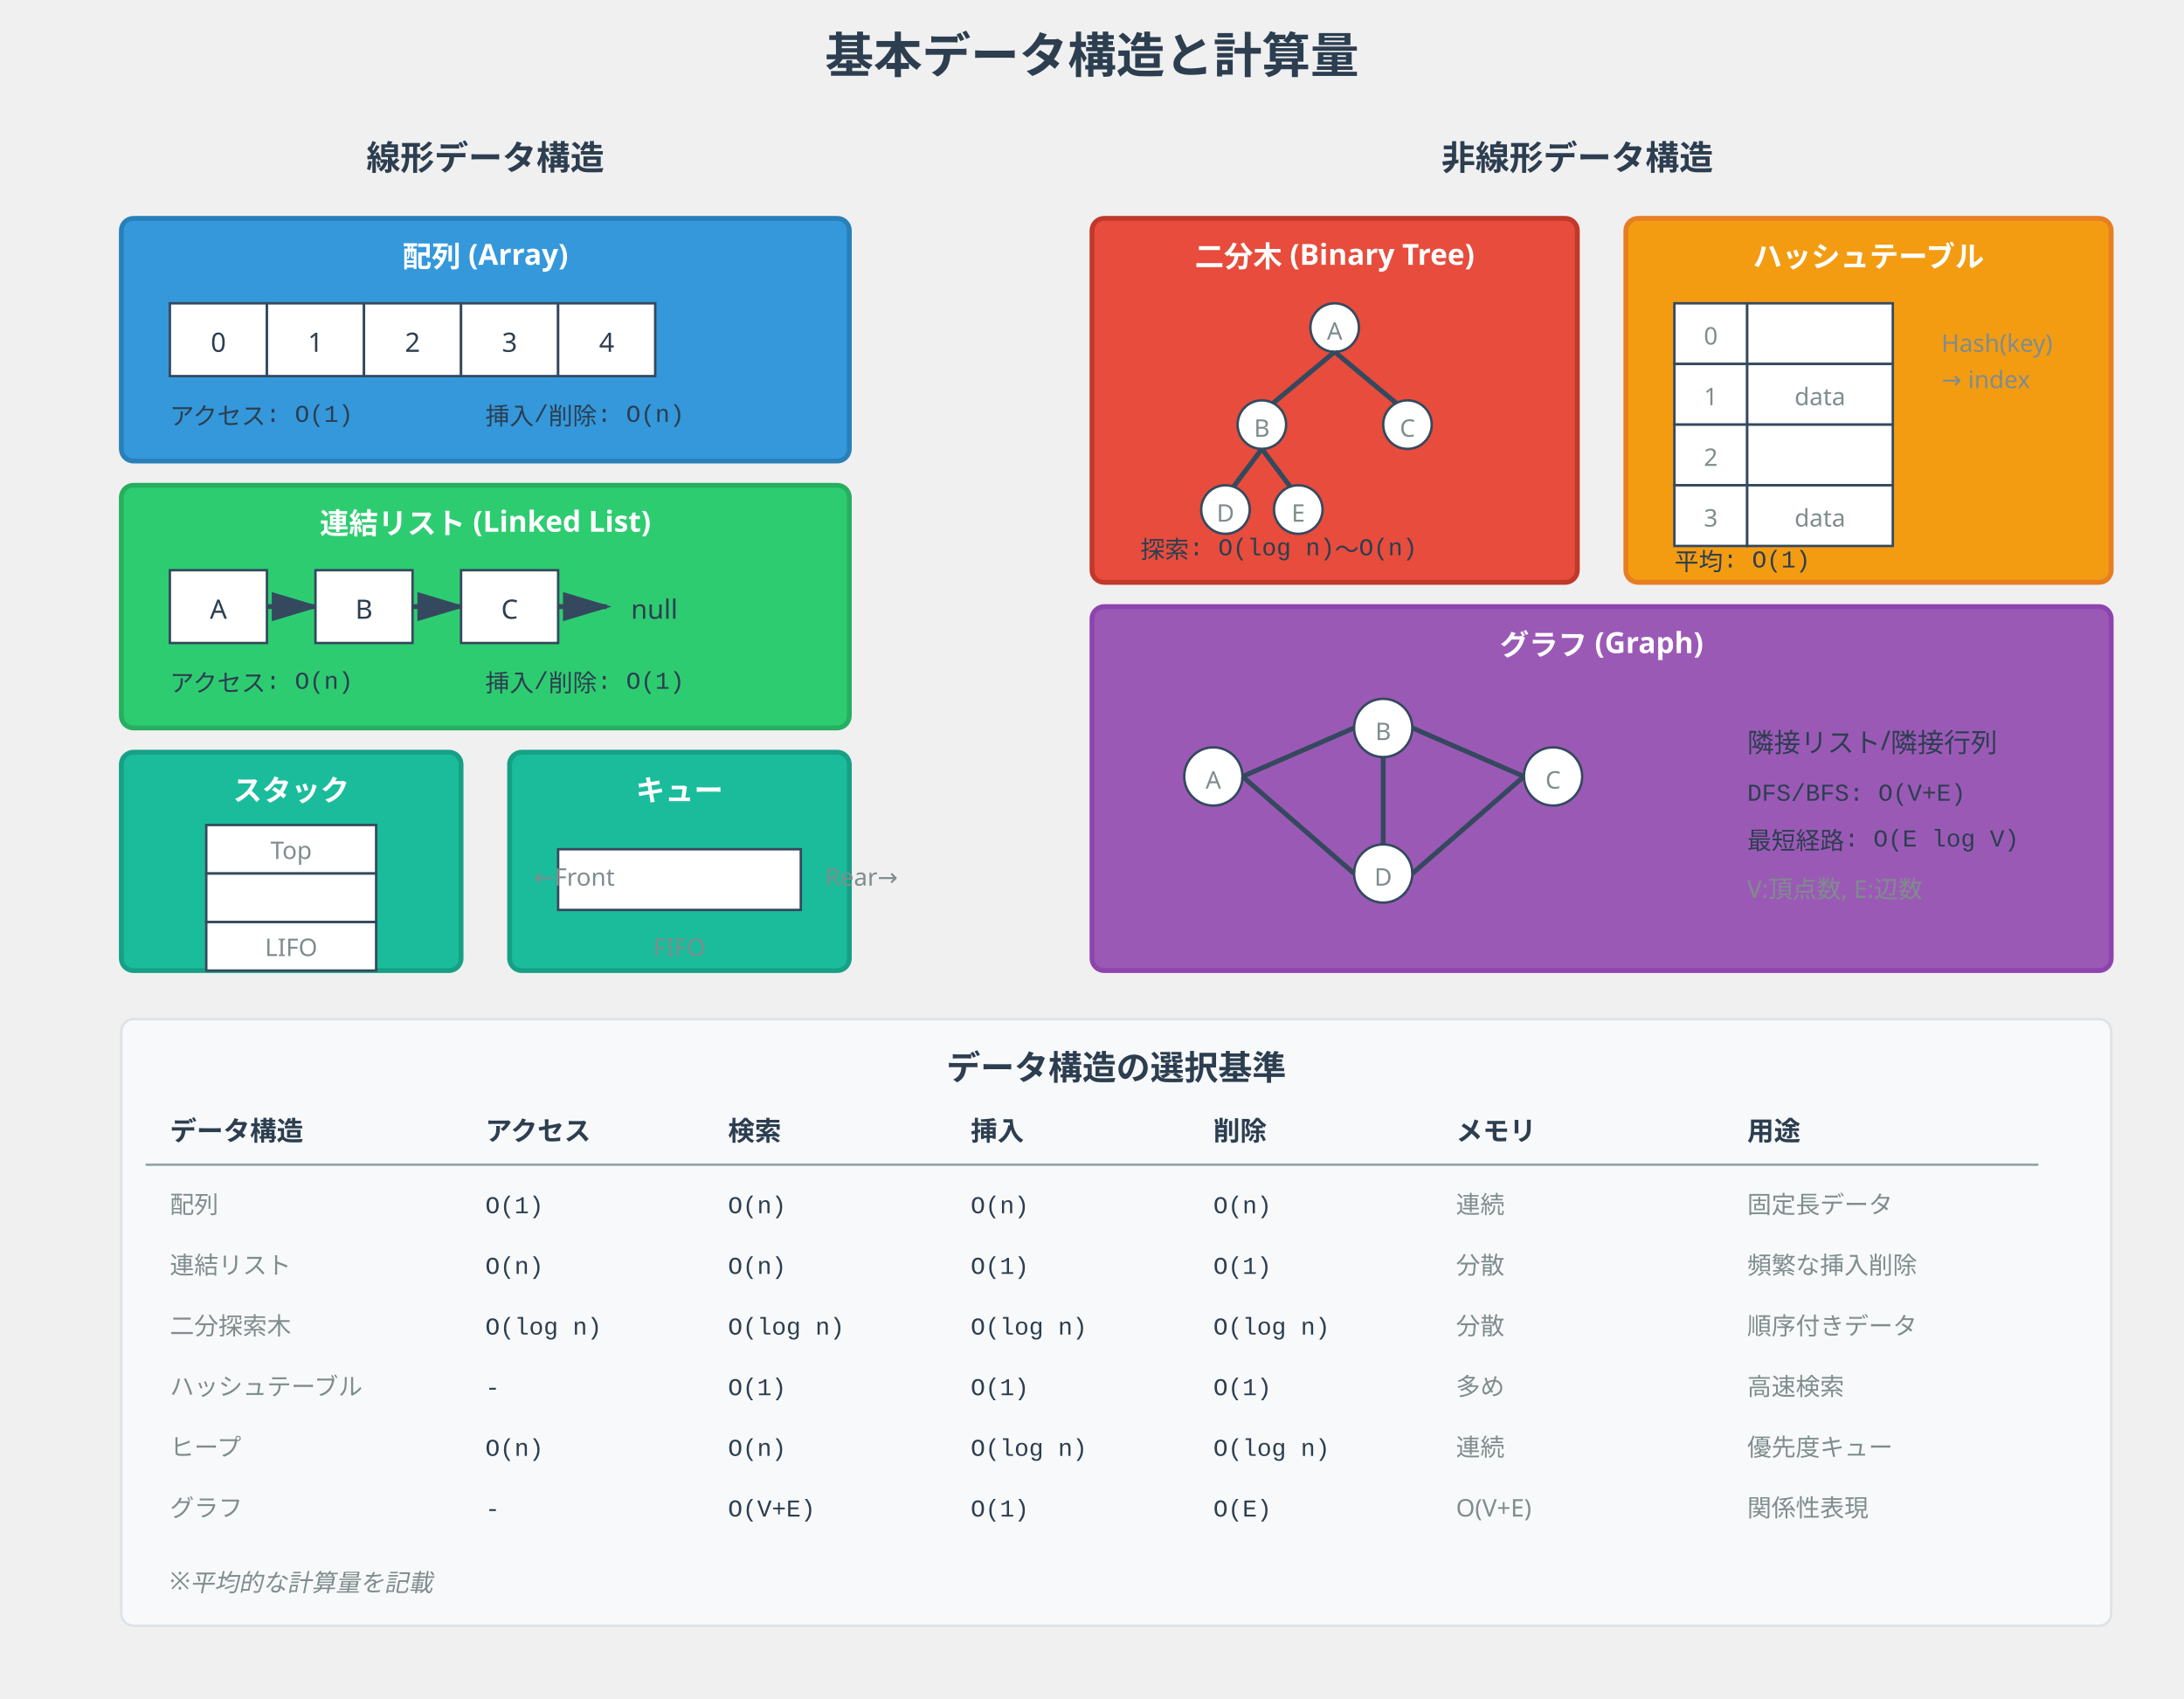
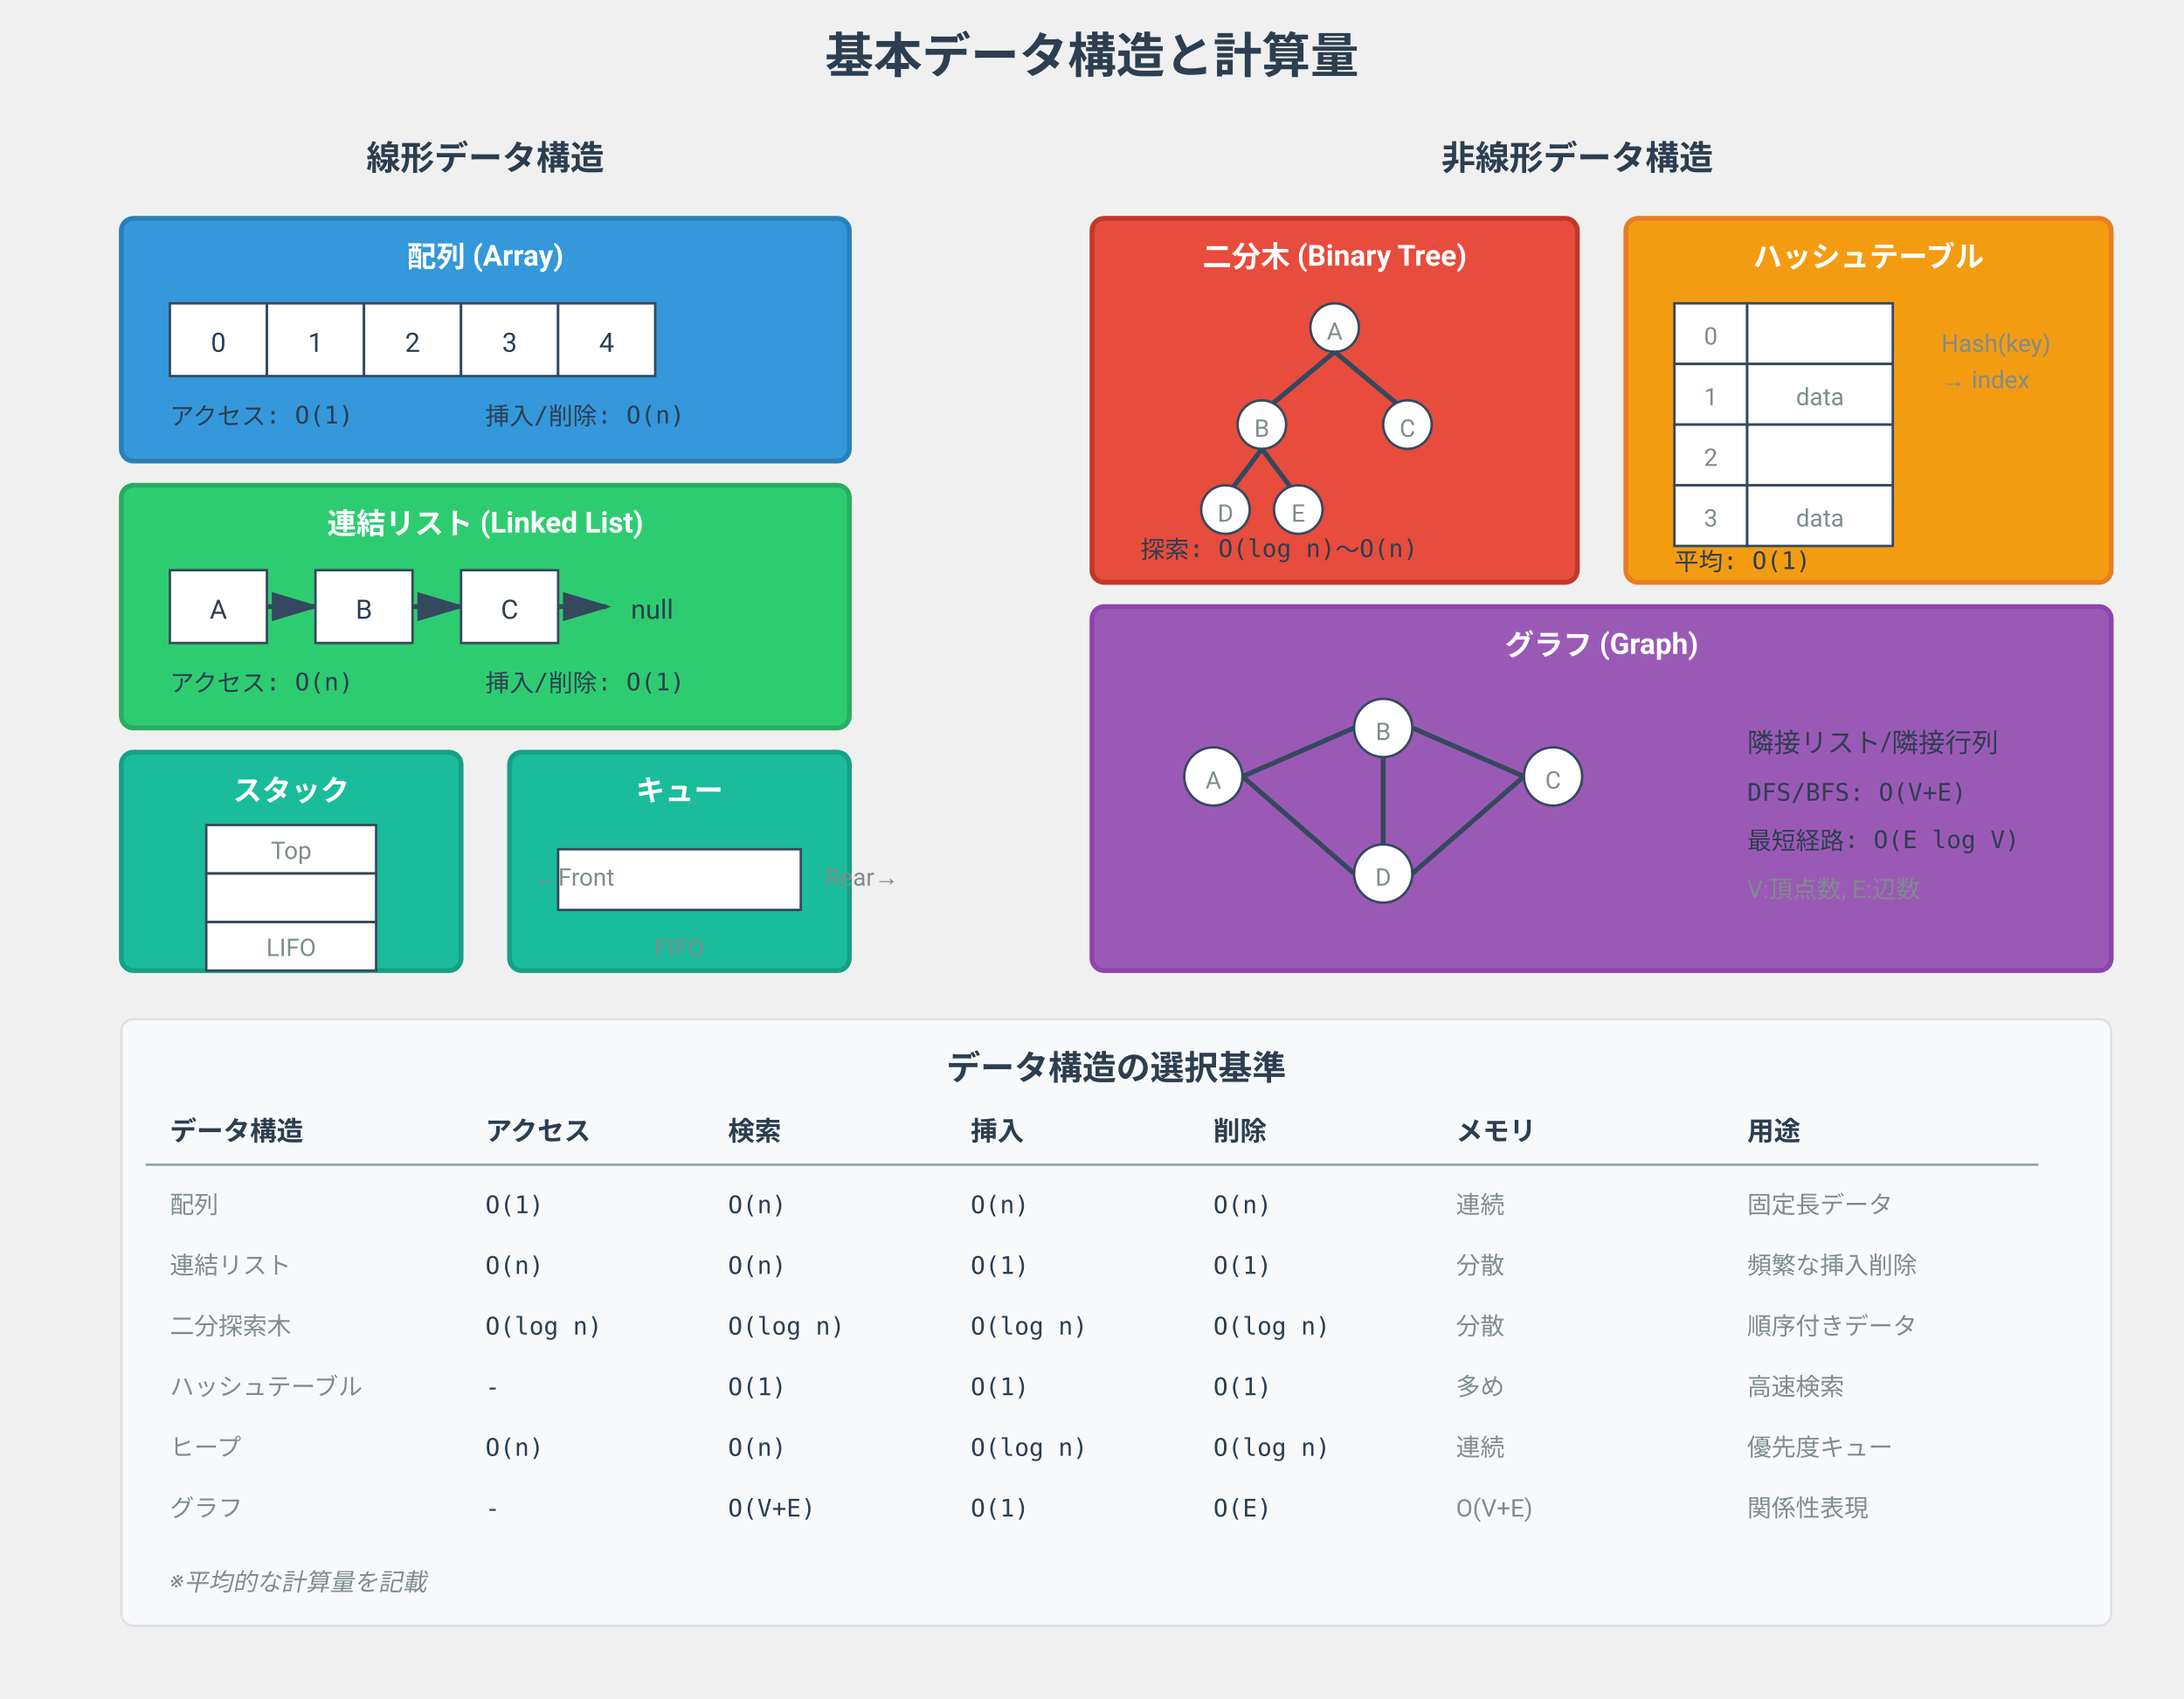
<svg xmlns="http://www.w3.org/2000/svg" width="900" height="700" viewBox="0 0 900 700">
  <defs>
    <style>
-       .title { font-family: 'Noto Sans JP', sans-serif; font-size: 20px; font-weight: bold; fill: #2c3e50; }
-       .section-title { font-family: 'Noto Sans JP', sans-serif; font-size: 14px; font-weight: bold; fill: #2c3e50; }
-       .structure-title { font-family: 'Noto Sans JP', sans-serif; font-size: 12px; font-weight: bold; fill: #fff; }
-       .text-content { font-family: 'Noto Sans JP', sans-serif; font-size: 11px; fill: #2c3e50; }
-       .small-text { font-family: 'Noto Sans JP', sans-serif; font-size: 10px; fill: #7f8c8d; }
-       .complexity-text { font-family: 'Courier New', monospace; font-size: 10px; fill: #2c3e50; }
+       .title { font-family: -apple-system, BlinkMacSystemFont, 'Segoe UI', Roboto, 'Helvetica Neue', Arial, 'Noto Sans', sans-serif, 'Apple Color Emoji', 'Segoe UI Emoji', 'Segoe UI Symbol', 'Noto Color Emoji'; font-size: 20px; font-weight: bold; fill: #2c3e50; }
+       .section-title { font-family: -apple-system, BlinkMacSystemFont, 'Segoe UI', Roboto, 'Helvetica Neue', Arial, 'Noto Sans', sans-serif, 'Apple Color Emoji', 'Segoe UI Emoji', 'Segoe UI Symbol', 'Noto Color Emoji'; font-size: 14px; font-weight: bold; fill: #2c3e50; }
+       .structure-title { font-family: -apple-system, BlinkMacSystemFont, 'Segoe UI', Roboto, 'Helvetica Neue', Arial, 'Noto Sans', sans-serif, 'Apple Color Emoji', 'Segoe UI Emoji', 'Segoe UI Symbol', 'Noto Color Emoji'; font-size: 12px; font-weight: bold; fill: #fff; }
+       .text-content { font-family: -apple-system, BlinkMacSystemFont, 'Segoe UI', Roboto, 'Helvetica Neue', Arial, 'Noto Sans', sans-serif, 'Apple Color Emoji', 'Segoe UI Emoji', 'Segoe UI Symbol', 'Noto Color Emoji'; font-size: 11px; fill: #2c3e50; }
+       .small-text { font-family: -apple-system, BlinkMacSystemFont, 'Segoe UI', Roboto, 'Helvetica Neue', Arial, 'Noto Sans', sans-serif, 'Apple Color Emoji', 'Segoe UI Emoji', 'Segoe UI Symbol', 'Noto Color Emoji'; font-size: 10px; fill: #7f8c8d; }
+       .complexity-text { font-family: 'Monaco', 'Menlo', 'Ubuntu Mono', 'Consolas', 'source-code-pro', monospace; font-size: 10px; fill: #2c3e50; }
      .array-box { fill: #3498db; stroke: #2980b9; stroke-width: 2; }
      .list-box { fill: #2ecc71; stroke: #27ae60; stroke-width: 2; }
      .tree-box { fill: #e74c3c; stroke: #c0392b; stroke-width: 2; }
      .hash-box { fill: #f39c12; stroke: #e67e22; stroke-width: 2; }
      .graph-box { fill: #9b59b6; stroke: #8e44ad; stroke-width: 2; }
      .data-cell { fill: #fff; stroke: #34495e; stroke-width: 1; }
      .pointer-arrow { stroke: #34495e; stroke-width: 2; fill: none; marker-end: url(#arrowhead); }
      .tree-edge { stroke: #34495e; stroke-width: 2; fill: none; }
    </style>
    <marker id="arrowhead" markerWidth="10" markerHeight="10" refX="9" refY="3" orient="auto">
      <polygon points="0 0, 10 3, 0 6" fill="#34495e" />
    </marker>
  </defs>
  <text x="450" y="30" class="title" text-anchor="middle">基本データ構造と計算量</text>
  <g id="linear">
    <text x="200" y="70" class="section-title" text-anchor="middle">線形データ構造</text>
    <g id="array">
      <rect x="50" y="90" width="300" height="100" class="array-box" rx="5" />
      <text x="200" y="110" class="structure-title" text-anchor="middle">配列 (Array)</text>
      <rect x="70" y="125" width="40" height="30" class="data-cell" />
      <text x="90" y="145" class="text-content" text-anchor="middle">0</text>
      <rect x="110" y="125" width="40" height="30" class="data-cell" />
      <text x="130" y="145" class="text-content" text-anchor="middle">1</text>
      <rect x="150" y="125" width="40" height="30" class="data-cell" />
      <text x="170" y="145" class="text-content" text-anchor="middle">2</text>
      <rect x="190" y="125" width="40" height="30" class="data-cell" />
      <text x="210" y="145" class="text-content" text-anchor="middle">3</text>
      <rect x="230" y="125" width="40" height="30" class="data-cell" />
      <text x="250" y="145" class="text-content" text-anchor="middle">4</text>
      <text x="70" y="175" class="complexity-text">アクセス: O(1)</text>
      <text x="200" y="175" class="complexity-text">挿入/削除: O(n)</text>
    </g>
    <g id="linked-list">
      <rect x="50" y="200" width="300" height="100" class="list-box" rx="5" />
      <text x="200" y="220" class="structure-title" text-anchor="middle">連結リスト (Linked List)</text>
      <rect x="70" y="235" width="40" height="30" class="data-cell" />
      <text x="90" y="255" class="text-content" text-anchor="middle">A</text>
      <path d="M 110 250 L 130 250" class="pointer-arrow" />
      <rect x="130" y="235" width="40" height="30" class="data-cell" />
      <text x="150" y="255" class="text-content" text-anchor="middle">B</text>
      <path d="M 170 250 L 190 250" class="pointer-arrow" />
      <rect x="190" y="235" width="40" height="30" class="data-cell" />
      <text x="210" y="255" class="text-content" text-anchor="middle">C</text>
      <path d="M 230 250 L 250 250" class="pointer-arrow" />
      <text x="260" y="255" class="text-content">null</text>
      <text x="70" y="285" class="complexity-text">アクセス: O(n)</text>
      <text x="200" y="285" class="complexity-text">挿入/削除: O(1)</text>
    </g>
    <g id="stack-queue">
      <rect x="50" y="310" width="140" height="90" fill="#1abc9c" stroke="#16a085" stroke-width="2" rx="5" />
      <text x="120" y="330" class="structure-title" text-anchor="middle">スタック</text>
      <rect x="85" y="340" width="70" height="20" class="data-cell" />
      <text x="120" y="354" class="small-text" text-anchor="middle">Top</text>
      <rect x="85" y="360" width="70" height="20" class="data-cell" />
      <rect x="85" y="380" width="70" height="20" class="data-cell" />
      <text x="120" y="394" class="small-text" text-anchor="middle">LIFO</text>
      <rect x="210" y="310" width="140" height="90" fill="#1abc9c" stroke="#16a085" stroke-width="2" rx="5" />
      <text x="280" y="330" class="structure-title" text-anchor="middle">キュー</text>
      <rect x="230" y="350" width="100" height="25" class="data-cell" />
      <text x="220" y="365" class="small-text">←Front</text>
      <text x="340" y="365" class="small-text">Rear→</text>
      <text x="280" y="394" class="small-text" text-anchor="middle">FIFO</text>
    </g>
  </g>
  <g id="non-linear">
    <text x="650" y="70" class="section-title" text-anchor="middle">非線形データ構造</text>
    <g id="tree">
      <rect x="450" y="90" width="200" height="150" class="tree-box" rx="5" />
      <text x="550" y="110" class="structure-title" text-anchor="middle">二分木 (Binary Tree)</text>
      <circle cx="550" cy="135" r="10" class="data-cell" />
      <text x="550" y="140" class="small-text" text-anchor="middle">A</text>
      <line x1="550" y1="145" x2="520" y2="170" class="tree-edge" />
      <circle cx="520" cy="175" r="10" class="data-cell" />
      <text x="520" y="180" class="small-text" text-anchor="middle">B</text>
      <line x1="550" y1="145" x2="580" y2="170" class="tree-edge" />
      <circle cx="580" cy="175" r="10" class="data-cell" />
      <text x="580" y="180" class="small-text" text-anchor="middle">C</text>
      <line x1="520" y1="185" x2="505" y2="205" class="tree-edge" />
      <circle cx="505" cy="210" r="10" class="data-cell" />
      <text x="505" y="215" class="small-text" text-anchor="middle">D</text>
      <line x1="520" y1="185" x2="535" y2="205" class="tree-edge" />
      <circle cx="535" cy="210" r="10" class="data-cell" />
      <text x="535" y="215" class="small-text" text-anchor="middle">E</text>
      <text x="470" y="230" class="complexity-text">探索: O(log n)〜O(n)</text>
    </g>
    <g id="hash">
      <rect x="670" y="90" width="200" height="150" class="hash-box" rx="5" />
      <text x="770" y="110" class="structure-title" text-anchor="middle">ハッシュテーブル</text>
      <rect x="690" y="125" width="30" height="25" class="data-cell" />
      <text x="705" y="142" class="small-text" text-anchor="middle">0</text>
      <rect x="720" y="125" width="60" height="25" class="data-cell" />
      <rect x="690" y="150" width="30" height="25" class="data-cell" />
      <text x="705" y="167" class="small-text" text-anchor="middle">1</text>
      <rect x="720" y="150" width="60" height="25" class="data-cell" />
      <text x="750" y="167" class="small-text" text-anchor="middle">data</text>
      <rect x="690" y="175" width="30" height="25" class="data-cell" />
      <text x="705" y="192" class="small-text" text-anchor="middle">2</text>
      <rect x="720" y="175" width="60" height="25" class="data-cell" />
      <rect x="690" y="200" width="30" height="25" class="data-cell" />
      <text x="705" y="217" class="small-text" text-anchor="middle">3</text>
      <rect x="720" y="200" width="60" height="25" class="data-cell" />
      <text x="750" y="217" class="small-text" text-anchor="middle">data</text>
      <text x="800" y="145" class="small-text">Hash(key)</text>
      <text x="800" y="160" class="small-text">→ index</text>
      <text x="690" y="235" class="complexity-text">平均: O(1)</text>
    </g>
    <g id="graph">
      <rect x="450" y="250" width="420" height="150" class="graph-box" rx="5" />
      <text x="660" y="270" class="structure-title" text-anchor="middle">グラフ (Graph)</text>
      <circle cx="500" cy="320" r="12" class="data-cell" />
      <text x="500" y="325" class="small-text" text-anchor="middle">A</text>
      <circle cx="570" cy="300" r="12" class="data-cell" />
      <text x="570" y="305" class="small-text" text-anchor="middle">B</text>
      <circle cx="640" cy="320" r="12" class="data-cell" />
      <text x="640" y="325" class="small-text" text-anchor="middle">C</text>
      <circle cx="570" cy="360" r="12" class="data-cell" />
      <text x="570" y="365" class="small-text" text-anchor="middle">D</text>
      <line x1="512" y1="320" x2="558" y2="300" class="tree-edge" />
      <line x1="582" y1="300" x2="628" y2="320" class="tree-edge" />
      <line x1="570" y1="312" x2="570" y2="348" class="tree-edge" />
      <line x1="512" y1="320" x2="558" y2="360" class="tree-edge" />
      <line x1="582" y1="360" x2="628" y2="320" class="tree-edge" />
      <text x="720" y="310" class="text-content">隣接リスト/隣接行列</text>
      <text x="720" y="330" class="complexity-text">DFS/BFS: O(V+E)</text>
      <text x="720" y="350" class="complexity-text">最短経路: O(E log V)</text>
      <text x="720" y="370" class="small-text">V:頂点数, E:辺数</text>
    </g>
  </g>
  <g id="complexity">
    <rect x="50" y="420" width="820" height="250" fill="#f8f9fa" stroke="#dee2e6" stroke-width="1" rx="5" />
    <text x="460" y="445" class="section-title" text-anchor="middle">データ構造の選択基準</text>
    <text x="70" y="470" class="text-content" font-weight="bold">データ構造</text>
    <text x="200" y="470" class="text-content" font-weight="bold">アクセス</text>
    <text x="300" y="470" class="text-content" font-weight="bold">検索</text>
    <text x="400" y="470" class="text-content" font-weight="bold">挿入</text>
    <text x="500" y="470" class="text-content" font-weight="bold">削除</text>
    <text x="600" y="470" class="text-content" font-weight="bold">メモリ</text>
    <text x="720" y="470" class="text-content" font-weight="bold">用途</text>
    <line x1="60" y1="480" x2="840" y2="480" stroke="#95a5a6" stroke-width="1" />
    <text x="70" y="500" class="small-text">配列</text>
    <text x="200" y="500" class="complexity-text">O(1)</text>
    <text x="300" y="500" class="complexity-text">O(n)</text>
    <text x="400" y="500" class="complexity-text">O(n)</text>
    <text x="500" y="500" class="complexity-text">O(n)</text>
    <text x="600" y="500" class="small-text">連続</text>
    <text x="720" y="500" class="small-text">固定長データ</text>
    <text x="70" y="525" class="small-text">連結リスト</text>
    <text x="200" y="525" class="complexity-text">O(n)</text>
    <text x="300" y="525" class="complexity-text">O(n)</text>
    <text x="400" y="525" class="complexity-text">O(1)</text>
    <text x="500" y="525" class="complexity-text">O(1)</text>
    <text x="600" y="525" class="small-text">分散</text>
    <text x="720" y="525" class="small-text">頻繁な挿入削除</text>
    <text x="70" y="550" class="small-text">二分探索木</text>
    <text x="200" y="550" class="complexity-text">O(log n)</text>
    <text x="300" y="550" class="complexity-text">O(log n)</text>
    <text x="400" y="550" class="complexity-text">O(log n)</text>
    <text x="500" y="550" class="complexity-text">O(log n)</text>
    <text x="600" y="550" class="small-text">分散</text>
    <text x="720" y="550" class="small-text">順序付きデータ</text>
    <text x="70" y="575" class="small-text">ハッシュテーブル</text>
    <text x="200" y="575" class="complexity-text">-</text>
    <text x="300" y="575" class="complexity-text">O(1)</text>
    <text x="400" y="575" class="complexity-text">O(1)</text>
    <text x="500" y="575" class="complexity-text">O(1)</text>
    <text x="600" y="575" class="small-text">多め</text>
    <text x="720" y="575" class="small-text">高速検索</text>
    <text x="70" y="600" class="small-text">ヒープ</text>
    <text x="200" y="600" class="complexity-text">O(n)</text>
    <text x="300" y="600" class="complexity-text">O(n)</text>
    <text x="400" y="600" class="complexity-text">O(log n)</text>
    <text x="500" y="600" class="complexity-text">O(log n)</text>
    <text x="600" y="600" class="small-text">連続</text>
    <text x="720" y="600" class="small-text">優先度キュー</text>
    <text x="70" y="625" class="small-text">グラフ</text>
    <text x="200" y="625" class="complexity-text">-</text>
    <text x="300" y="625" class="complexity-text">O(V+E)</text>
    <text x="400" y="625" class="complexity-text">O(1)</text>
    <text x="500" y="625" class="complexity-text">O(E)</text>
    <text x="600" y="625" class="small-text">O(V+E)</text>
    <text x="720" y="625" class="small-text">関係性表現</text>
    <text x="70" y="655" class="small-text" font-style="italic">※平均的な計算量を記載</text>
  </g>
</svg>
